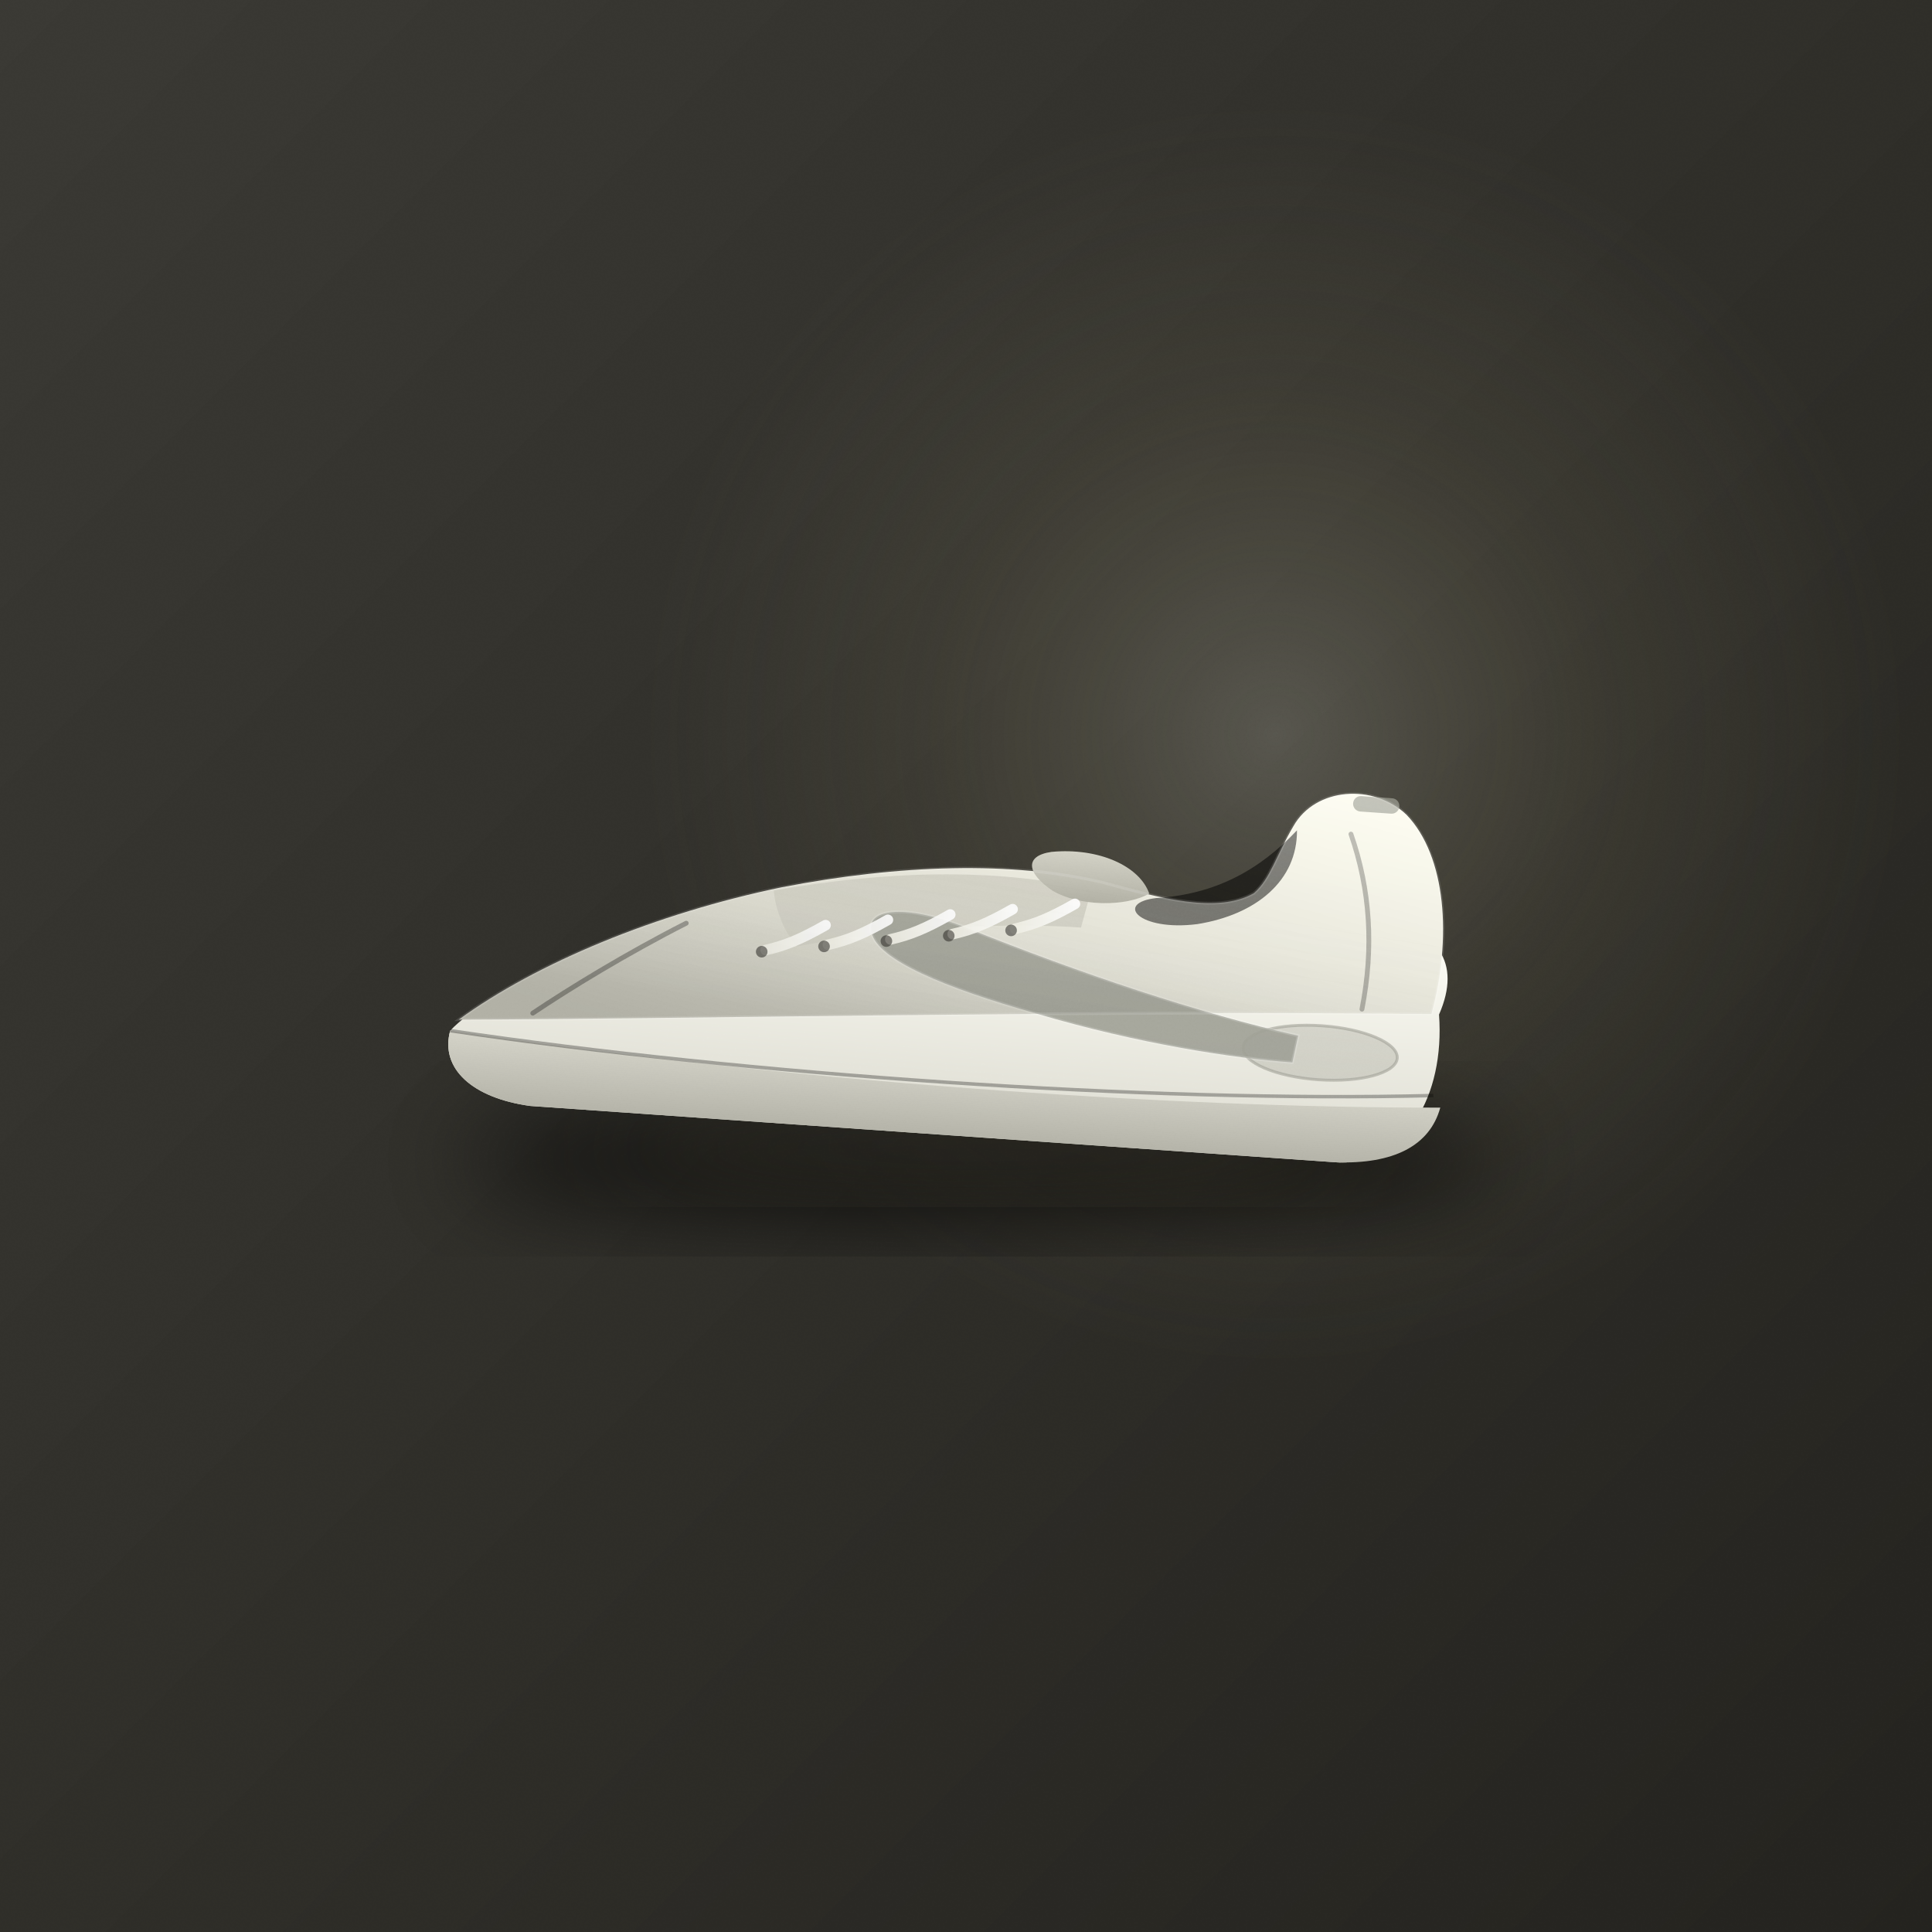
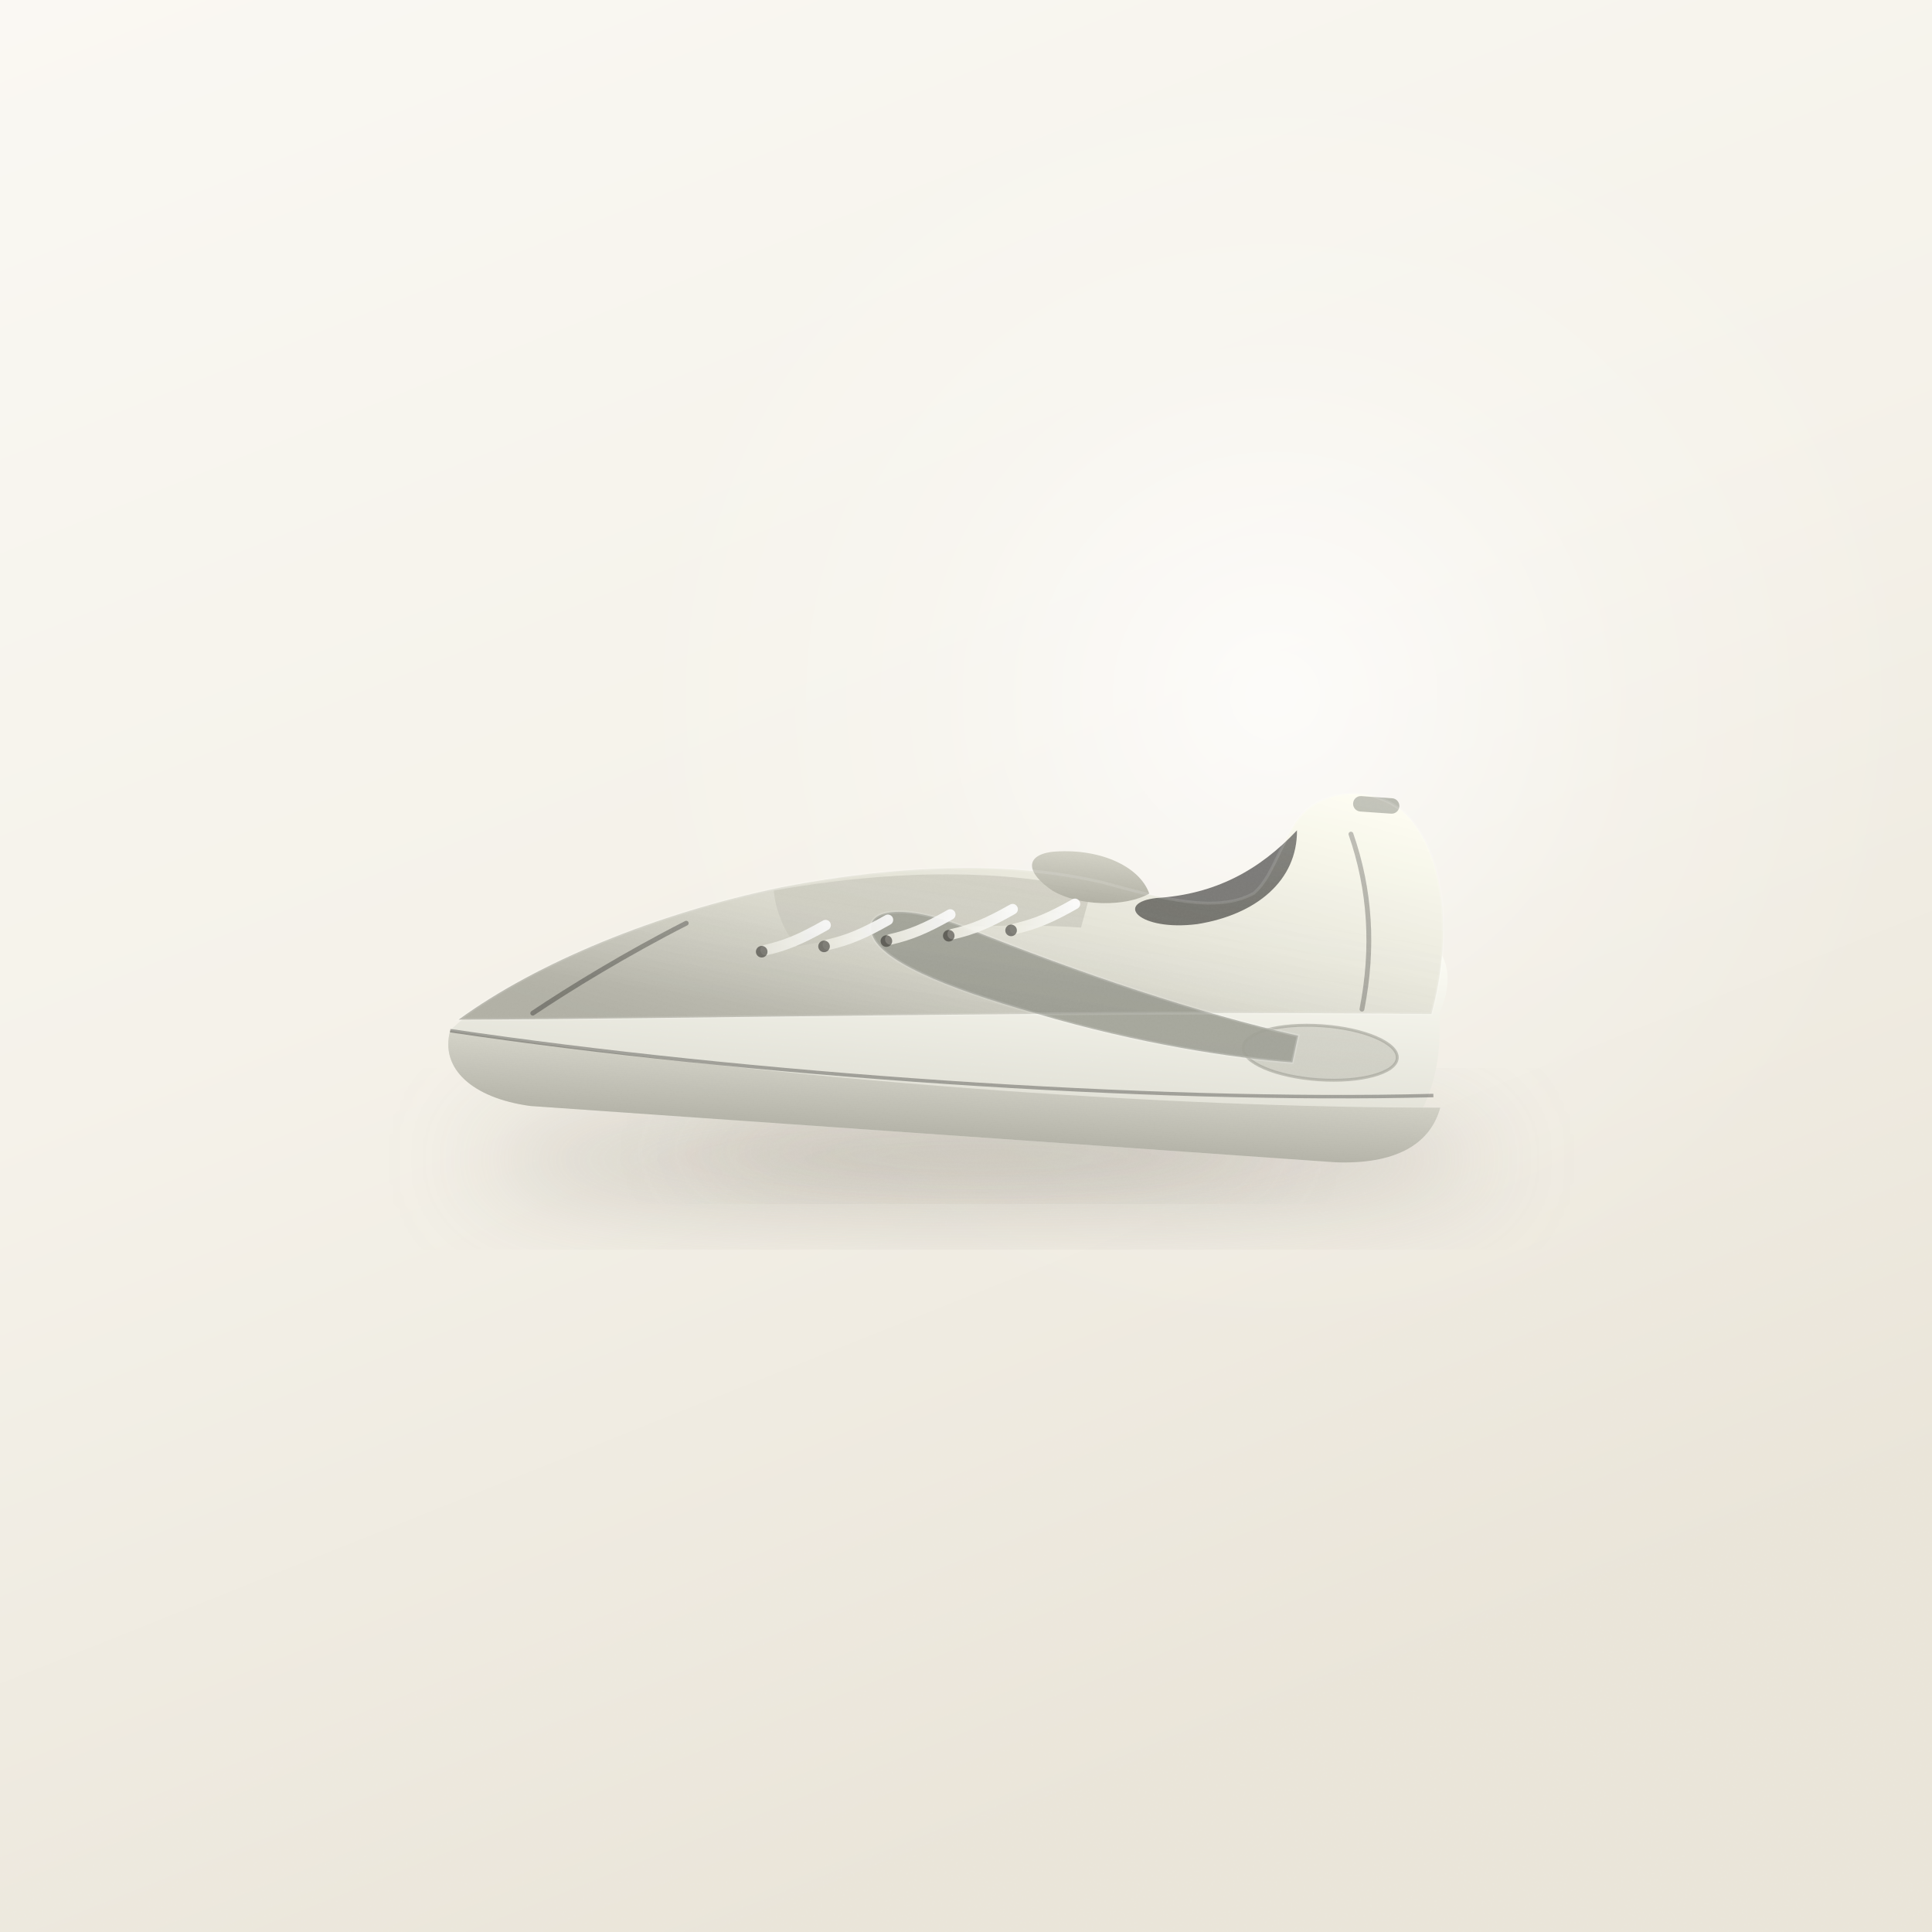
<svg xmlns="http://www.w3.org/2000/svg" viewBox="0 0 1000 1000" width="1000" height="1000" role="img">
  <defs>
-     <linearGradient id="bg" x1="0" y1="0" x2="1" y2="1">
-       <stop offset="0" stop-color="#3a3934" />
-       <stop offset="0.55" stop-color="#2e2d28" />
-       <stop offset="1" stop-color="#24231f" />
+     <linearGradient id="bg" x1="0" y1="0" x2="0.4" y2="1">
+       <stop offset="0" stop-color="#faf8f3" />
+       <stop offset="0.5" stop-color="#f5f2ea" />
+       <stop offset="1" stop-color="#eae5d9" />
    </linearGradient>
    <radialGradient id="bloom">
-       <stop offset="0" stop-color="#f7f4e0" stop-opacity="0.2" />
-       <stop offset="0.55" stop-color="#c9be93" stop-opacity="0.08" />
-       <stop offset="1" stop-color="#c9be93" stop-opacity="0" />
+       <stop offset="0" stop-color="#ffffff" stop-opacity="0.75" />
+       <stop offset="0.55" stop-color="#ffffff" stop-opacity="0.2" />
+       <stop offset="1" stop-color="#ffffff" stop-opacity="0" />
    </radialGradient>
    <linearGradient id="upperGrad" x1="0.1" y1="0" x2="0.8" y2="1">
      <stop offset="0" stop-color="#fefdf1" />
      <stop offset="0.5" stop-color="#e4e3d7" />
      <stop offset="1" stop-color="#c2c1b5" />
    </linearGradient>
    <linearGradient id="midGrad" x1="0" y1="0" x2="0" y2="1">
      <stop offset="0" stop-color="#fffff8" />
      <stop offset="1" stop-color="#dcdbd0" />
    </linearGradient>
    <linearGradient id="soleGrad" x1="0" y1="0" x2="0" y2="1">
      <stop offset="0" stop-color="#d4d3c8" />
      <stop offset="1" stop-color="#b4b3a8" />
    </linearGradient>
    <linearGradient id="collarGrad" x1="0" y1="0" x2="0" y2="1">
      <stop offset="0" stop-color="#d2d1c5" />
      <stop offset="1" stop-color="#b0afa3" />
    </linearGradient>
    <linearGradient id="lace" x1="0" y1="0" x2="1" y2="0">
      <stop offset="0" stop-color="#ffffff" />
      <stop offset="1" stop-color="#f2f1e6" />
    </linearGradient>
    <linearGradient id="sheen" x1="0" y1="0" x2="0.3" y2="1">
      <stop offset="0" stop-color="#ffffff" stop-opacity="0.22" />
      <stop offset="0.45" stop-color="#ffffff" stop-opacity="0.02" />
      <stop offset="1" stop-color="#000000" stop-opacity="0.18" />
    </linearGradient>
    <filter id="soft" x="-40%" y="-40%" width="180%" height="180%">
      <feGaussianBlur stdDeviation="26" />
    </filter>
    <filter id="grain">
      <feTurbulence type="fractalNoise" baseFrequency="0.9" numOctaves="3" seed="35" />
      <feColorMatrix type="saturate" values="0" />
    </filter>
  </defs>
  <rect width="1000" height="1000" fill="url(#bg)" />
-   <circle cx="660" cy="380" r="330" fill="url(#bloom)" />
-   <ellipse cx="508" cy="600" rx="270" ry="28" fill="#000" opacity="0.75" filter="url(#soft)" />
-   <ellipse cx="508" cy="594" rx="185" ry="17" fill="#c9be93" opacity="0.16" filter="url(#soft)" />
+   <circle cx="660" cy="360" r="340" fill="url(#bloom)" />
+   <ellipse cx="508" cy="600" rx="262" ry="26" fill="#8a8378" opacity="0.34" filter="url(#soft)" />
+   <ellipse cx="508" cy="596" rx="150" ry="15" fill="#6b6459" opacity="0.24" filter="url(#soft)" />
  <g transform="">
    <g transform="scale(-1 1) translate(-1000 0)">
      <g transform="rotate(-4 500 500)">
        <g transform="translate(150 250)">
          <path d="M104 258 C94 230, 108 214, 138 212 L470 242 C545 256, 596 280, 614 302 C618 322, 600 336, 570 338 L150 338 C116 336, 98 300, 104 258 Z" fill="url(#midGrad)" />
          <ellipse cx="164" cy="282" rx="40" ry="14" fill="#a0a196" opacity="0.35" />
          <ellipse cx="164" cy="282" rx="40" ry="14" fill="none" stroke="#a0a196" stroke-opacity="0.6" stroke-width="1.5" />
          <path d="M100 306 C104 326, 122 337, 152 338 L570 338 C600 336, 618 322, 614 302 C440 316, 240 316, 100 306 Z" fill="url(#soleGrad)" />
          <path d="M104 300 C250 314, 460 314, 614 302" fill="none" stroke="#000" stroke-opacity="0.3" stroke-width="1.8" />
          <path d="M108 258 C100 218, 106 176, 128 156 C146 141, 176 145, 186 166 C194 182, 196 194, 204 202 C222 214, 252 208, 282 202 C330 194, 388 200, 448 216 C512 234, 572 264, 610 296 C500 288, 280 268, 108 258 Z" fill="url(#upperGrad)" />
          <path d="M288 206 C340 198, 396 204, 452 218 C450 230, 444 240, 438 246 C384 232, 330 226, 292 226 Z" fill="#cecdc1" opacity="0.85" />
          <path d="M176 274 C228 266, 290 250, 352 230 C384 220, 404 224, 400 236 C396 250, 360 262, 312 272 C258 284, 208 288, 178 288 Z" fill="#a0a196" opacity="0.92" />
          <path d="M176 274 C228 266, 290 250, 352 230 C384 220, 404 224, 400 236 C396 250, 360 262, 312 272 C258 284, 208 288, 178 288 Z" fill="none" stroke="#fff" stroke-opacity="0.16" stroke-width="1.5" />
          <path d="M496 238 C526 256, 554 276, 572 290" fill="none" stroke="#000" stroke-opacity="0.3" stroke-width="2.5" stroke-linecap="round" />
          <path d="M156 168 C144 196, 140 226, 144 258" fill="none" stroke="#000" stroke-opacity="0.26" stroke-width="2.5" stroke-linecap="round" />
          <path d="M258 206 C264 192, 286 184, 310 188 C324 191, 322 200, 308 208 C294 215, 270 214, 258 206 Z" fill="url(#collarGrad)" />
          <path d="M184 168 C202 190, 224 204, 254 208 C276 212, 262 226, 232 220 C202 213, 182 194, 184 168 Z" fill="#000" fill-opacity="0.5" />
          <path d="M296 214 C308 222, 316 226, 326 229" stroke="url(#lace)" stroke-width="5.5" stroke-linecap="round" fill="none" opacity="0.9" />
          <circle cx="328" cy="230" r="3" fill="#24231f" opacity="0.55" />
          <path d="M328 219 C340 227, 348 231, 358 234" stroke="url(#lace)" stroke-width="5.5" stroke-linecap="round" fill="none" opacity="0.9" />
          <circle cx="360" cy="235" r="3" fill="#24231f" opacity="0.55" />
          <path d="M360 224 C372 232, 380 236, 390 239" stroke="url(#lace)" stroke-width="5.5" stroke-linecap="round" fill="none" opacity="0.9" />
          <circle cx="392" cy="240" r="3" fill="#24231f" opacity="0.55" />
          <path d="M392 229 C404 237, 412 241, 422 244" stroke="url(#lace)" stroke-width="5.5" stroke-linecap="round" fill="none" opacity="0.9" />
          <circle cx="424" cy="245" r="3" fill="#24231f" opacity="0.55" />
          <path d="M424 234 C436 242, 444 246, 454 249" stroke="url(#lace)" stroke-width="5.5" stroke-linecap="round" fill="none" opacity="0.9" />
          <circle cx="456" cy="250" r="3" fill="#24231f" opacity="0.55" />
          <rect x="132" y="148" width="24" height="8" rx="4" fill="#a0a196" opacity="0.7" />
          <path d="M108 258 C100 218, 106 176, 128 156 C146 141, 176 145, 186 166 C194 182, 196 194, 204 202 C222 214, 252 208, 282 202 C330 194, 388 200, 448 216 C512 234, 572 264, 610 296 C500 288, 280 268, 108 258 Z" fill="url(#sheen)" opacity="0.5" />
          <path d="M108 258 C100 218, 106 176, 128 156 C146 141, 176 145, 186 166 C194 182, 196 194, 204 202 C222 214, 252 208, 282 202 C330 194, 388 200, 448 216 C512 234, 572 264, 610 296 C500 288, 280 268, 108 258 Z" fill="none" stroke="#fff" stroke-opacity="0.12" stroke-width="1.5" />
        </g>
      </g>
    </g>
  </g>
  <rect width="1000" height="1000" filter="url(#grain)" opacity="0.045" style="mix-blend-mode:overlay" />
</svg>
